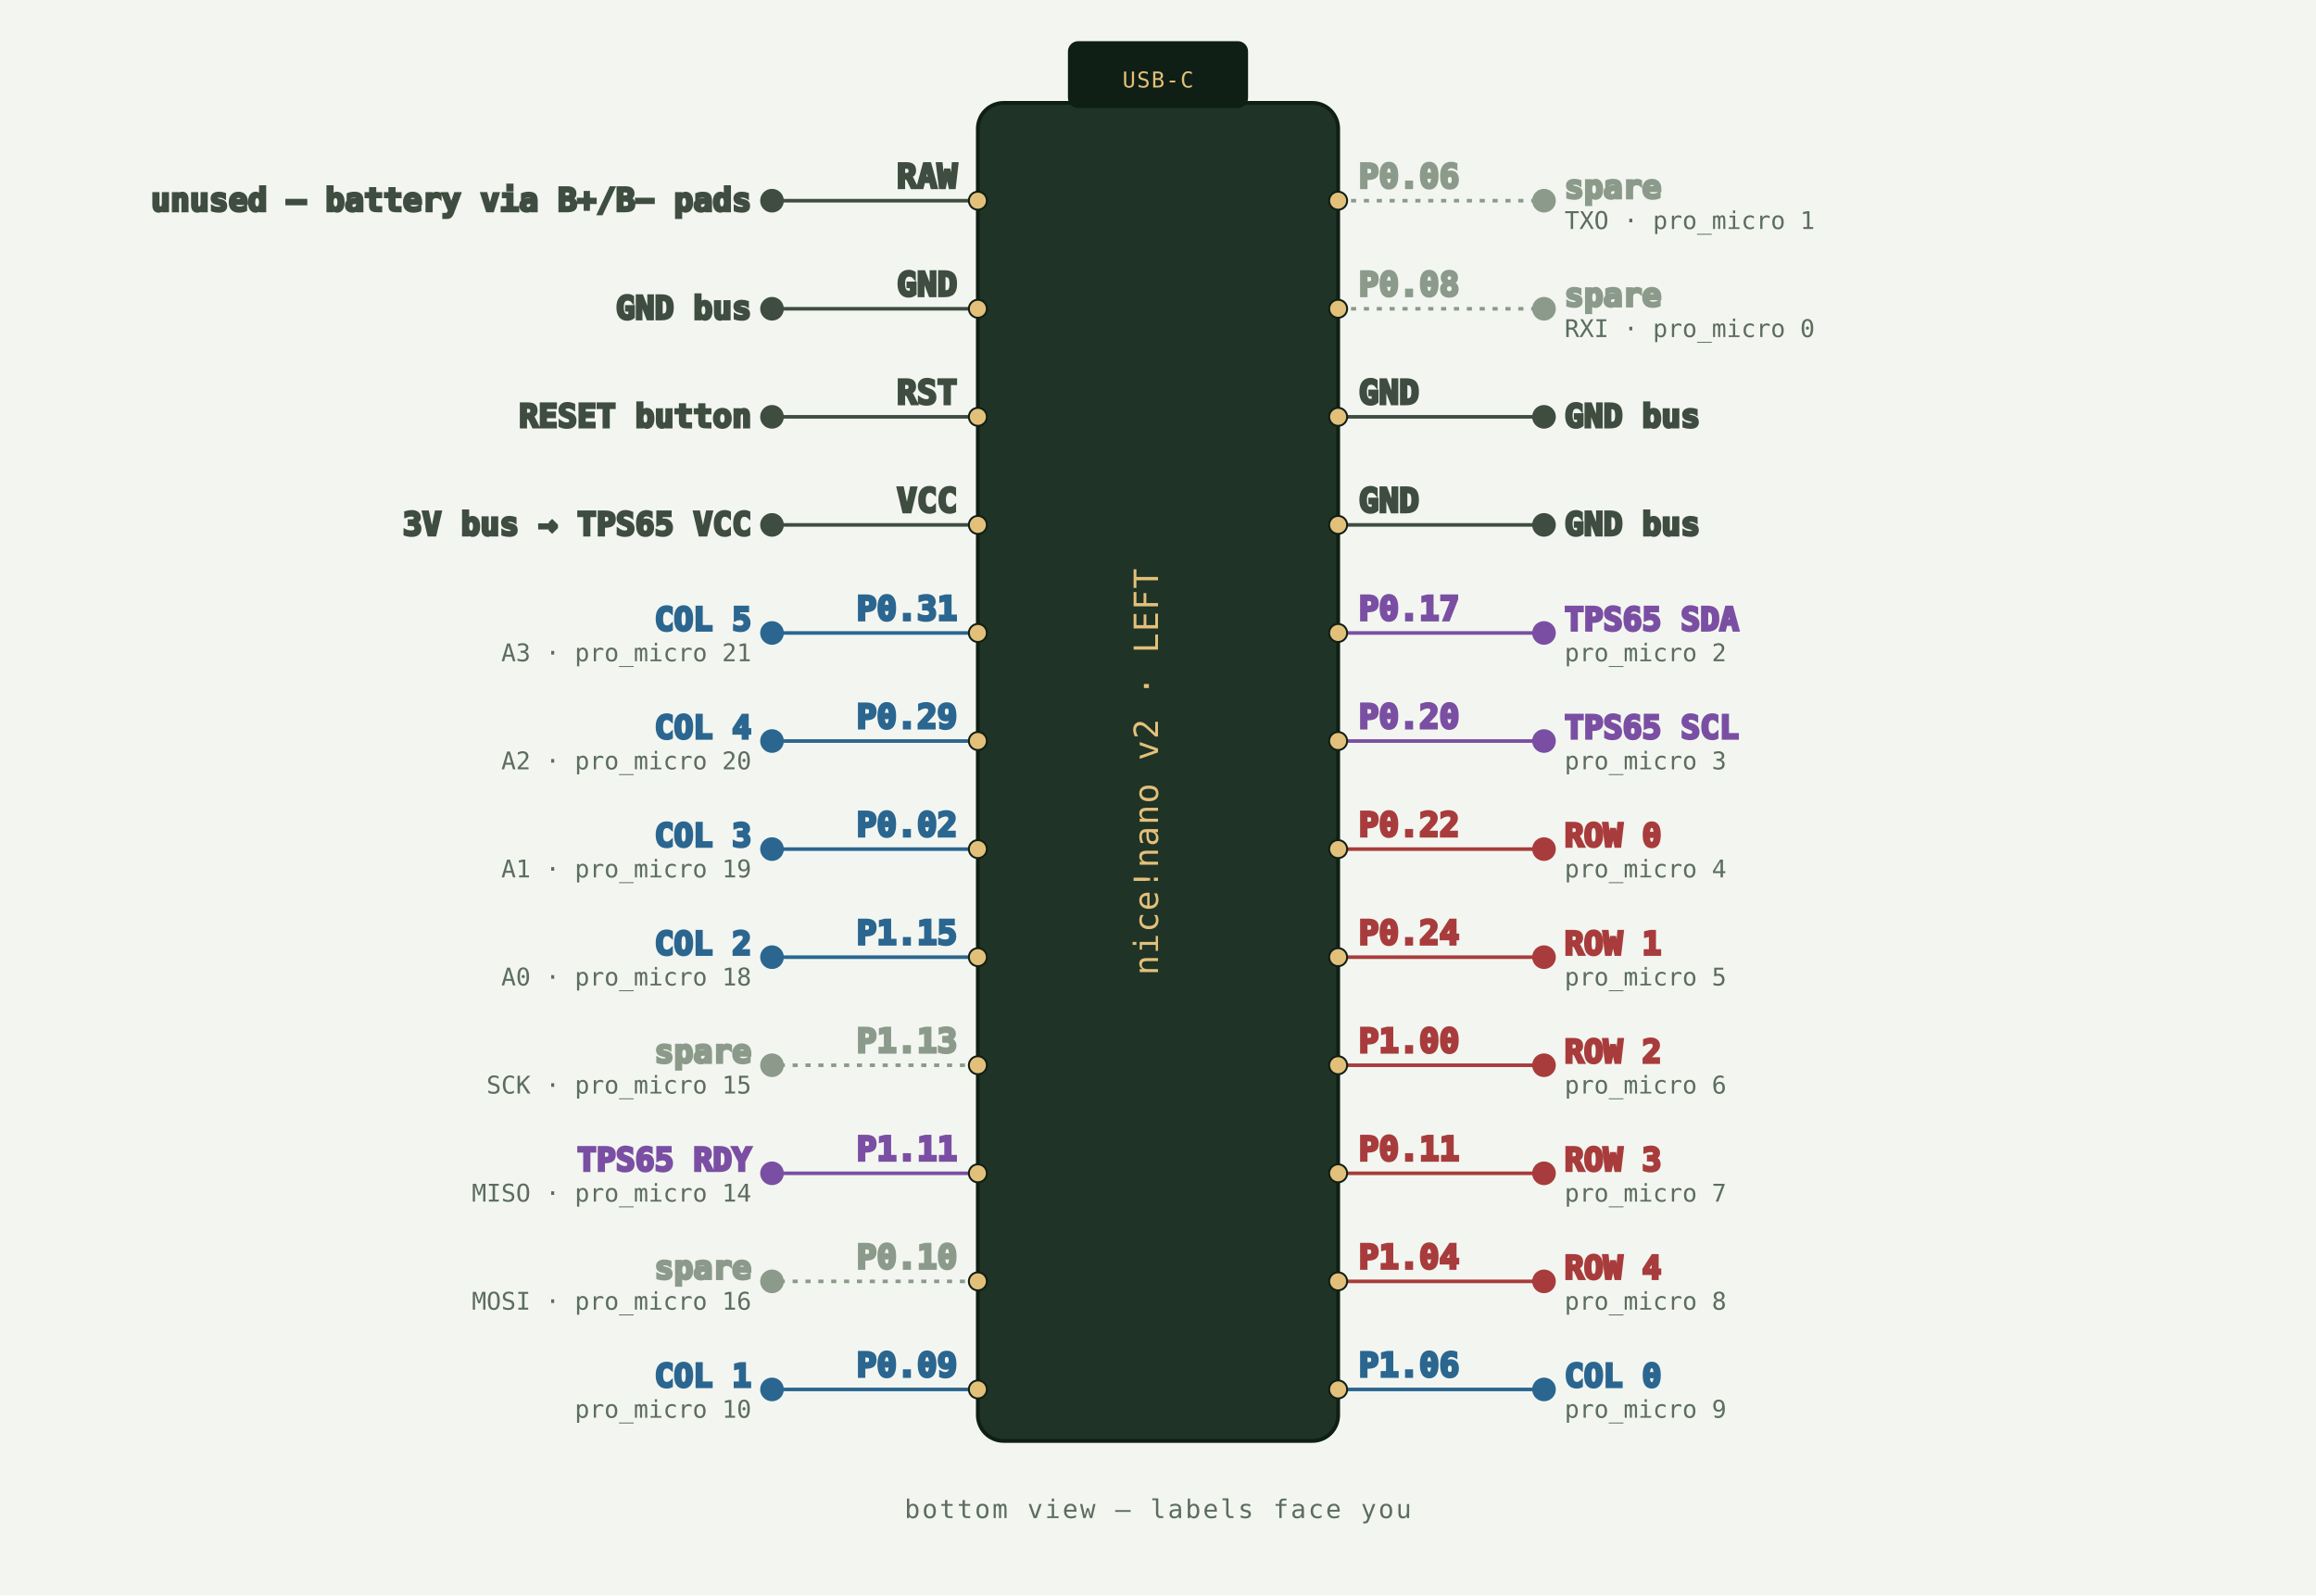
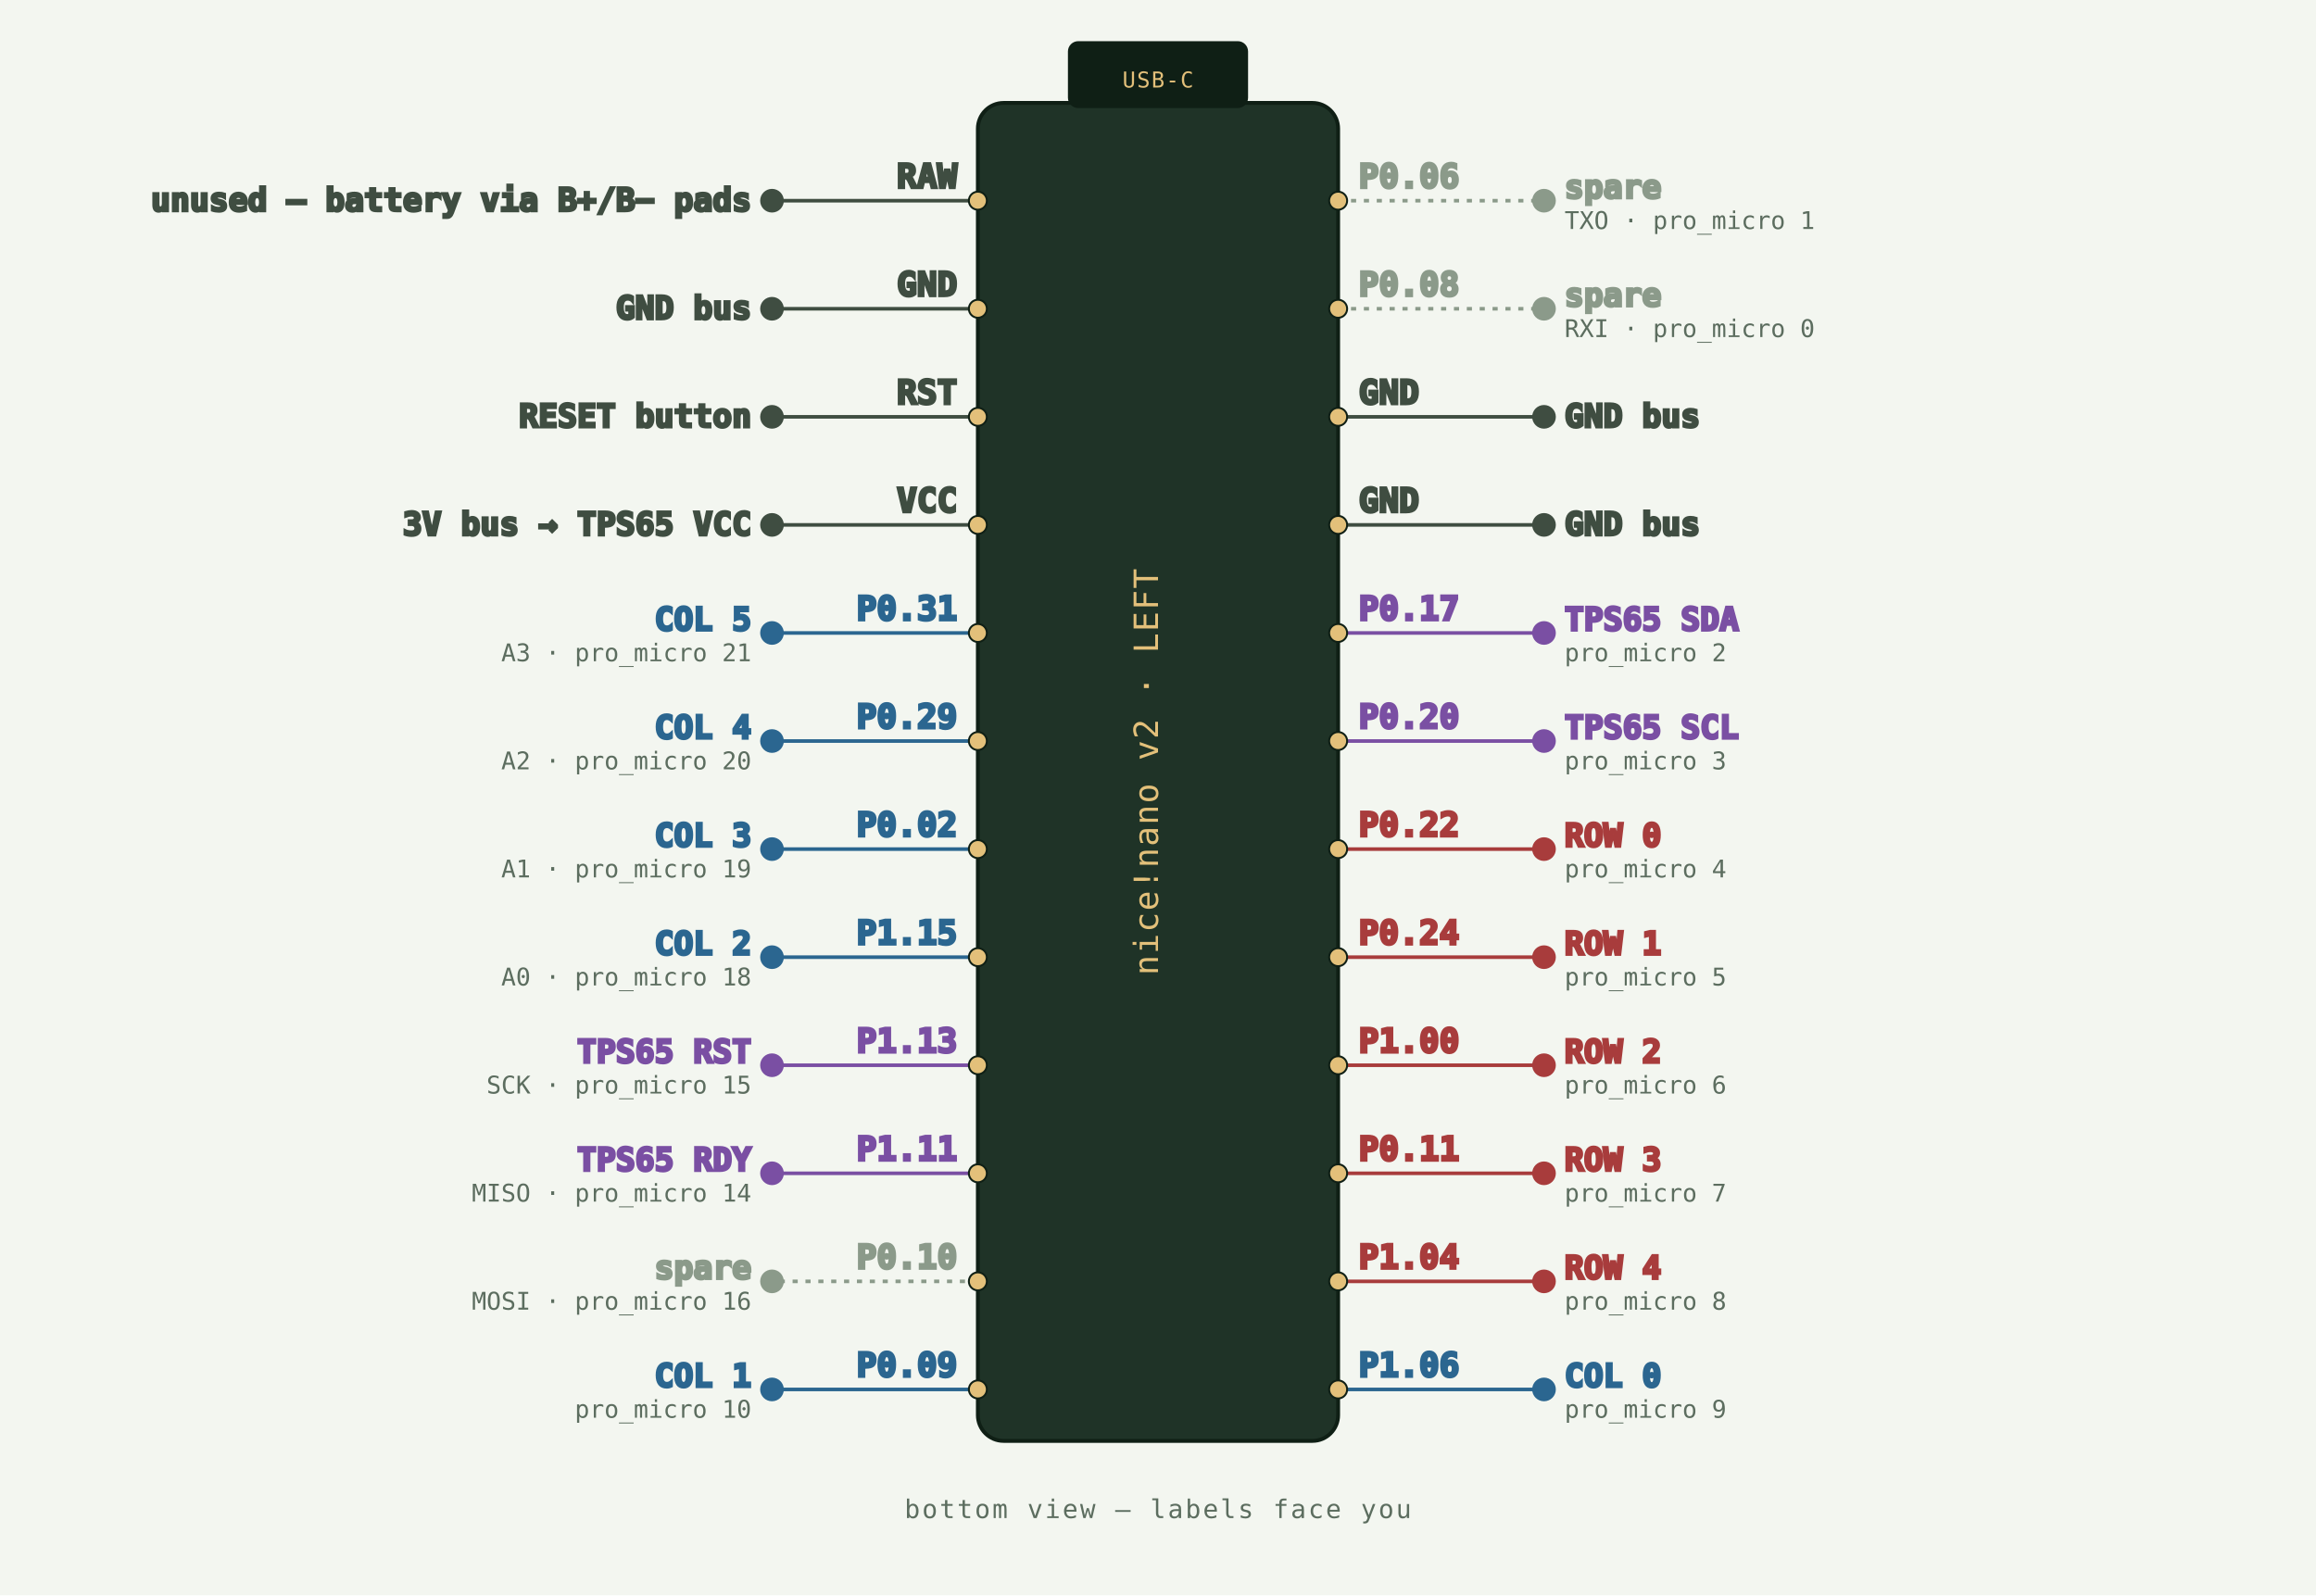
- <svg xmlns="http://www.w3.org/2000/svg" viewBox="0 0 900 620" width="900" height="620" role="img" aria-label="nice!nano v2 left half, viewed from the bottom with USB-C at the top. Left column top to bottom: RAW, GND, RST, VCC, then P0.31, P0.29, P0.02 and P1.15 as matrix columns 5, 4, 3 and 2, P1.13 spare, P1.11 as the TPS65 ready line, P0.10 spare, and P0.09 as matrix column 1. Right column top to bottom: P0.06 and P0.08 spare, two GND pins, P0.17 as TPS65 SDA, P0.20 as TPS65 SCL, then P0.22, P0.24, P1.00, P0.11 and P1.04 as matrix rows 0 through 4, and P1.06 as matrix column 0.">
+ <svg xmlns="http://www.w3.org/2000/svg" viewBox="0 0 900 620" width="900" height="620" role="img" aria-label="nice!nano v2 left half, viewed from the bottom with USB-C at the top. Left column top to bottom: RAW, GND, RST, VCC, then P0.31, P0.29, P0.02 and P1.15 as matrix columns 5, 4, 3 and 2, P1.13 as the TPS65 reset line, P1.11 as the TPS65 ready line, P0.10 spare, and P0.09 as matrix column 1. Right column top to bottom: P0.06 and P0.08 spare, two GND pins, P0.17 as TPS65 SDA, P0.20 as TPS65 SCL, then P0.22, P0.24, P1.00, P0.11 and P1.04 as matrix rows 0 through 4, and P1.06 as matrix column 0.">
  <style>
  .bg{fill:#f3f6f0}
  text{font-family:ui-monospace,"SF Mono","Cascadia Code",Consolas,monospace}
  .silk{font-size:13px;font-weight:700}
  .assign{font-size:12.5px;font-weight:600}
  .alias{font-size:9.5px;fill:#5c6d5f}
  .leader{stroke-width:1.4;fill:none}
  .leader.spare{stroke-dasharray:2 3}
  .pad{fill:#e3c07a;stroke:#0f1f15;stroke-width:.75}
  .dot{stroke:#f3f6f0;stroke-width:1.2}
  .row{stroke:#a83c3c;fill:#a83c3c}
  .col{stroke:#2b6690;fill:#2b6690}
  .i2c{stroke:#7a4fa3;fill:#7a4fa3}
  .spi{stroke:#1f7a5c;fill:#1f7a5c}
  .enc{stroke:#c2703a;fill:#c2703a}
  .neutral{stroke:#3f4d41;fill:#3f4d41}
  .spare{stroke:#8b9a8a;fill:#8b9a8a}
  .boardbody{fill:#1f3327;stroke:#0f1f15;stroke-width:1.5}
  .boardlabel{font-size:13px;fill:#e3c07a;letter-spacing:.04em}
  .usbnotch{fill:#0f1f15}
  .usblabel{font-size:8.5px;fill:#e3c07a;letter-spacing:.06em}
  .viewnote{font-size:10px;fill:#5c6d5f;letter-spacing:.08em}
</style>
  <rect class="bg" x="0" y="0" width="900" height="620" />
  <rect class="boardbody" x="380" y="40" width="140" height="520" rx="10" />
  <rect class="usbnotch" x="415" y="16" width="70" height="26" rx="4" />
  <text class="usblabel" x="450" y="34" text-anchor="middle">USB-C</text>
  <text class="boardlabel" x="450" y="300" text-anchor="middle" transform="rotate(-90 450 300)">nice!nano v2 · LEFT</text>
  <text class="viewnote" x="450" y="590" text-anchor="middle">bottom view — labels face you</text>
  <g>
    <line x1="380" y1="78" x2="300" y2="78" class="leader neutral" />
    <circle cx="380" cy="78" r="3.5" class="pad" />
    <circle cx="300" cy="78" r="4" class="dot neutral" />
    <text x="372" y="73" text-anchor="end" class="silk neutral">RAW</text>
    <text x="292" y="82" text-anchor="end" class="assign neutral">unused — battery via B+/B− pads</text>
  </g>
  <g>
    <line x1="380" y1="120" x2="300" y2="120" class="leader neutral" />
    <circle cx="380" cy="120" r="3.5" class="pad" />
    <circle cx="300" cy="120" r="4" class="dot neutral" />
    <text x="372" y="115" text-anchor="end" class="silk neutral">GND</text>
    <text x="292" y="124" text-anchor="end" class="assign neutral">GND bus</text>
  </g>
  <g>
    <line x1="380" y1="162" x2="300" y2="162" class="leader neutral" />
    <circle cx="380" cy="162" r="3.5" class="pad" />
    <circle cx="300" cy="162" r="4" class="dot neutral" />
    <text x="372" y="157" text-anchor="end" class="silk neutral">RST</text>
    <text x="292" y="166" text-anchor="end" class="assign neutral">RESET button</text>
  </g>
  <g>
    <line x1="380" y1="204" x2="300" y2="204" class="leader neutral" />
    <circle cx="380" cy="204" r="3.5" class="pad" />
    <circle cx="300" cy="204" r="4" class="dot neutral" />
    <text x="372" y="199" text-anchor="end" class="silk neutral">VCC</text>
    <text x="292" y="208" text-anchor="end" class="assign neutral">3V bus → TPS65 VCC</text>
  </g>
  <g>
    <line x1="380" y1="246" x2="300" y2="246" class="leader col" />
    <circle cx="380" cy="246" r="3.5" class="pad" />
    <circle cx="300" cy="246" r="4" class="dot col" />
    <text x="372" y="241" text-anchor="end" class="silk col">P0.31</text>
    <text x="292" y="245" text-anchor="end" class="assign col">COL 5</text>
    <text x="292" y="257" text-anchor="end" class="alias">A3 · pro_micro 21</text>
  </g>
  <g>
    <line x1="380" y1="288" x2="300" y2="288" class="leader col" />
    <circle cx="380" cy="288" r="3.5" class="pad" />
    <circle cx="300" cy="288" r="4" class="dot col" />
    <text x="372" y="283" text-anchor="end" class="silk col">P0.29</text>
    <text x="292" y="287" text-anchor="end" class="assign col">COL 4</text>
    <text x="292" y="299" text-anchor="end" class="alias">A2 · pro_micro 20</text>
  </g>
  <g>
    <line x1="380" y1="330" x2="300" y2="330" class="leader col" />
    <circle cx="380" cy="330" r="3.5" class="pad" />
    <circle cx="300" cy="330" r="4" class="dot col" />
    <text x="372" y="325" text-anchor="end" class="silk col">P0.02</text>
    <text x="292" y="329" text-anchor="end" class="assign col">COL 3</text>
    <text x="292" y="341" text-anchor="end" class="alias">A1 · pro_micro 19</text>
  </g>
  <g>
    <line x1="380" y1="372" x2="300" y2="372" class="leader col" />
    <circle cx="380" cy="372" r="3.5" class="pad" />
    <circle cx="300" cy="372" r="4" class="dot col" />
    <text x="372" y="367" text-anchor="end" class="silk col">P1.15</text>
    <text x="292" y="371" text-anchor="end" class="assign col">COL 2</text>
    <text x="292" y="383" text-anchor="end" class="alias">A0 · pro_micro 18</text>
  </g>
  <g>
-     <line x1="380" y1="414" x2="300" y2="414" class="leader spare" />
+     <line x1="380" y1="414" x2="300" y2="414" class="leader i2c" />
    <circle cx="380" cy="414" r="3.5" class="pad" />
-     <circle cx="300" cy="414" r="4" class="dot spare" />
-     <text x="372" y="409" text-anchor="end" class="silk spare">P1.13</text>
-     <text x="292" y="413" text-anchor="end" class="assign spare">spare</text>
+     <circle cx="300" cy="414" r="4" class="dot i2c" />
+     <text x="372" y="409" text-anchor="end" class="silk i2c">P1.13</text>
+     <text x="292" y="413" text-anchor="end" class="assign i2c">TPS65 RST</text>
    <text x="292" y="425" text-anchor="end" class="alias">SCK · pro_micro 15</text>
  </g>
  <g>
    <line x1="380" y1="456" x2="300" y2="456" class="leader i2c" />
    <circle cx="380" cy="456" r="3.5" class="pad" />
    <circle cx="300" cy="456" r="4" class="dot i2c" />
    <text x="372" y="451" text-anchor="end" class="silk i2c">P1.11</text>
    <text x="292" y="455" text-anchor="end" class="assign i2c">TPS65 RDY</text>
    <text x="292" y="467" text-anchor="end" class="alias">MISO · pro_micro 14</text>
  </g>
  <g>
    <line x1="380" y1="498" x2="300" y2="498" class="leader spare" />
    <circle cx="380" cy="498" r="3.5" class="pad" />
    <circle cx="300" cy="498" r="4" class="dot spare" />
    <text x="372" y="493" text-anchor="end" class="silk spare">P0.10</text>
    <text x="292" y="497" text-anchor="end" class="assign spare">spare</text>
    <text x="292" y="509" text-anchor="end" class="alias">MOSI · pro_micro 16</text>
  </g>
  <g>
    <line x1="380" y1="540" x2="300" y2="540" class="leader col" />
    <circle cx="380" cy="540" r="3.5" class="pad" />
    <circle cx="300" cy="540" r="4" class="dot col" />
    <text x="372" y="535" text-anchor="end" class="silk col">P0.09</text>
    <text x="292" y="539" text-anchor="end" class="assign col">COL 1</text>
    <text x="292" y="551" text-anchor="end" class="alias">pro_micro 10</text>
  </g>
  <g>
    <line x1="520" y1="78" x2="600" y2="78" class="leader spare" />
    <circle cx="520" cy="78" r="3.5" class="pad" />
    <circle cx="600" cy="78" r="4" class="dot spare" />
    <text x="528" y="73" text-anchor="start" class="silk spare">P0.06</text>
    <text x="608" y="77" text-anchor="start" class="assign spare">spare</text>
    <text x="608" y="89" text-anchor="start" class="alias">TXO · pro_micro 1</text>
  </g>
  <g>
    <line x1="520" y1="120" x2="600" y2="120" class="leader spare" />
    <circle cx="520" cy="120" r="3.5" class="pad" />
    <circle cx="600" cy="120" r="4" class="dot spare" />
    <text x="528" y="115" text-anchor="start" class="silk spare">P0.08</text>
    <text x="608" y="119" text-anchor="start" class="assign spare">spare</text>
    <text x="608" y="131" text-anchor="start" class="alias">RXI · pro_micro 0</text>
  </g>
  <g>
    <line x1="520" y1="162" x2="600" y2="162" class="leader neutral" />
    <circle cx="520" cy="162" r="3.5" class="pad" />
    <circle cx="600" cy="162" r="4" class="dot neutral" />
    <text x="528" y="157" text-anchor="start" class="silk neutral">GND</text>
    <text x="608" y="166" text-anchor="start" class="assign neutral">GND bus</text>
  </g>
  <g>
    <line x1="520" y1="204" x2="600" y2="204" class="leader neutral" />
    <circle cx="520" cy="204" r="3.5" class="pad" />
    <circle cx="600" cy="204" r="4" class="dot neutral" />
    <text x="528" y="199" text-anchor="start" class="silk neutral">GND</text>
    <text x="608" y="208" text-anchor="start" class="assign neutral">GND bus</text>
  </g>
  <g>
    <line x1="520" y1="246" x2="600" y2="246" class="leader i2c" />
    <circle cx="520" cy="246" r="3.5" class="pad" />
    <circle cx="600" cy="246" r="4" class="dot i2c" />
    <text x="528" y="241" text-anchor="start" class="silk i2c">P0.17</text>
    <text x="608" y="245" text-anchor="start" class="assign i2c">TPS65 SDA</text>
    <text x="608" y="257" text-anchor="start" class="alias">pro_micro 2</text>
  </g>
  <g>
    <line x1="520" y1="288" x2="600" y2="288" class="leader i2c" />
    <circle cx="520" cy="288" r="3.5" class="pad" />
    <circle cx="600" cy="288" r="4" class="dot i2c" />
    <text x="528" y="283" text-anchor="start" class="silk i2c">P0.20</text>
    <text x="608" y="287" text-anchor="start" class="assign i2c">TPS65 SCL</text>
    <text x="608" y="299" text-anchor="start" class="alias">pro_micro 3</text>
  </g>
  <g>
    <line x1="520" y1="330" x2="600" y2="330" class="leader row" />
    <circle cx="520" cy="330" r="3.5" class="pad" />
    <circle cx="600" cy="330" r="4" class="dot row" />
    <text x="528" y="325" text-anchor="start" class="silk row">P0.22</text>
    <text x="608" y="329" text-anchor="start" class="assign row">ROW 0</text>
    <text x="608" y="341" text-anchor="start" class="alias">pro_micro 4</text>
  </g>
  <g>
    <line x1="520" y1="372" x2="600" y2="372" class="leader row" />
    <circle cx="520" cy="372" r="3.5" class="pad" />
    <circle cx="600" cy="372" r="4" class="dot row" />
    <text x="528" y="367" text-anchor="start" class="silk row">P0.24</text>
    <text x="608" y="371" text-anchor="start" class="assign row">ROW 1</text>
    <text x="608" y="383" text-anchor="start" class="alias">pro_micro 5</text>
  </g>
  <g>
    <line x1="520" y1="414" x2="600" y2="414" class="leader row" />
    <circle cx="520" cy="414" r="3.5" class="pad" />
    <circle cx="600" cy="414" r="4" class="dot row" />
    <text x="528" y="409" text-anchor="start" class="silk row">P1.00</text>
    <text x="608" y="413" text-anchor="start" class="assign row">ROW 2</text>
    <text x="608" y="425" text-anchor="start" class="alias">pro_micro 6</text>
  </g>
  <g>
    <line x1="520" y1="456" x2="600" y2="456" class="leader row" />
    <circle cx="520" cy="456" r="3.5" class="pad" />
    <circle cx="600" cy="456" r="4" class="dot row" />
    <text x="528" y="451" text-anchor="start" class="silk row">P0.11</text>
    <text x="608" y="455" text-anchor="start" class="assign row">ROW 3</text>
    <text x="608" y="467" text-anchor="start" class="alias">pro_micro 7</text>
  </g>
  <g>
    <line x1="520" y1="498" x2="600" y2="498" class="leader row" />
    <circle cx="520" cy="498" r="3.5" class="pad" />
    <circle cx="600" cy="498" r="4" class="dot row" />
    <text x="528" y="493" text-anchor="start" class="silk row">P1.04</text>
    <text x="608" y="497" text-anchor="start" class="assign row">ROW 4</text>
    <text x="608" y="509" text-anchor="start" class="alias">pro_micro 8</text>
  </g>
  <g>
    <line x1="520" y1="540" x2="600" y2="540" class="leader col" />
    <circle cx="520" cy="540" r="3.5" class="pad" />
    <circle cx="600" cy="540" r="4" class="dot col" />
    <text x="528" y="535" text-anchor="start" class="silk col">P1.06</text>
    <text x="608" y="539" text-anchor="start" class="assign col">COL 0</text>
    <text x="608" y="551" text-anchor="start" class="alias">pro_micro 9</text>
  </g>
</svg>
